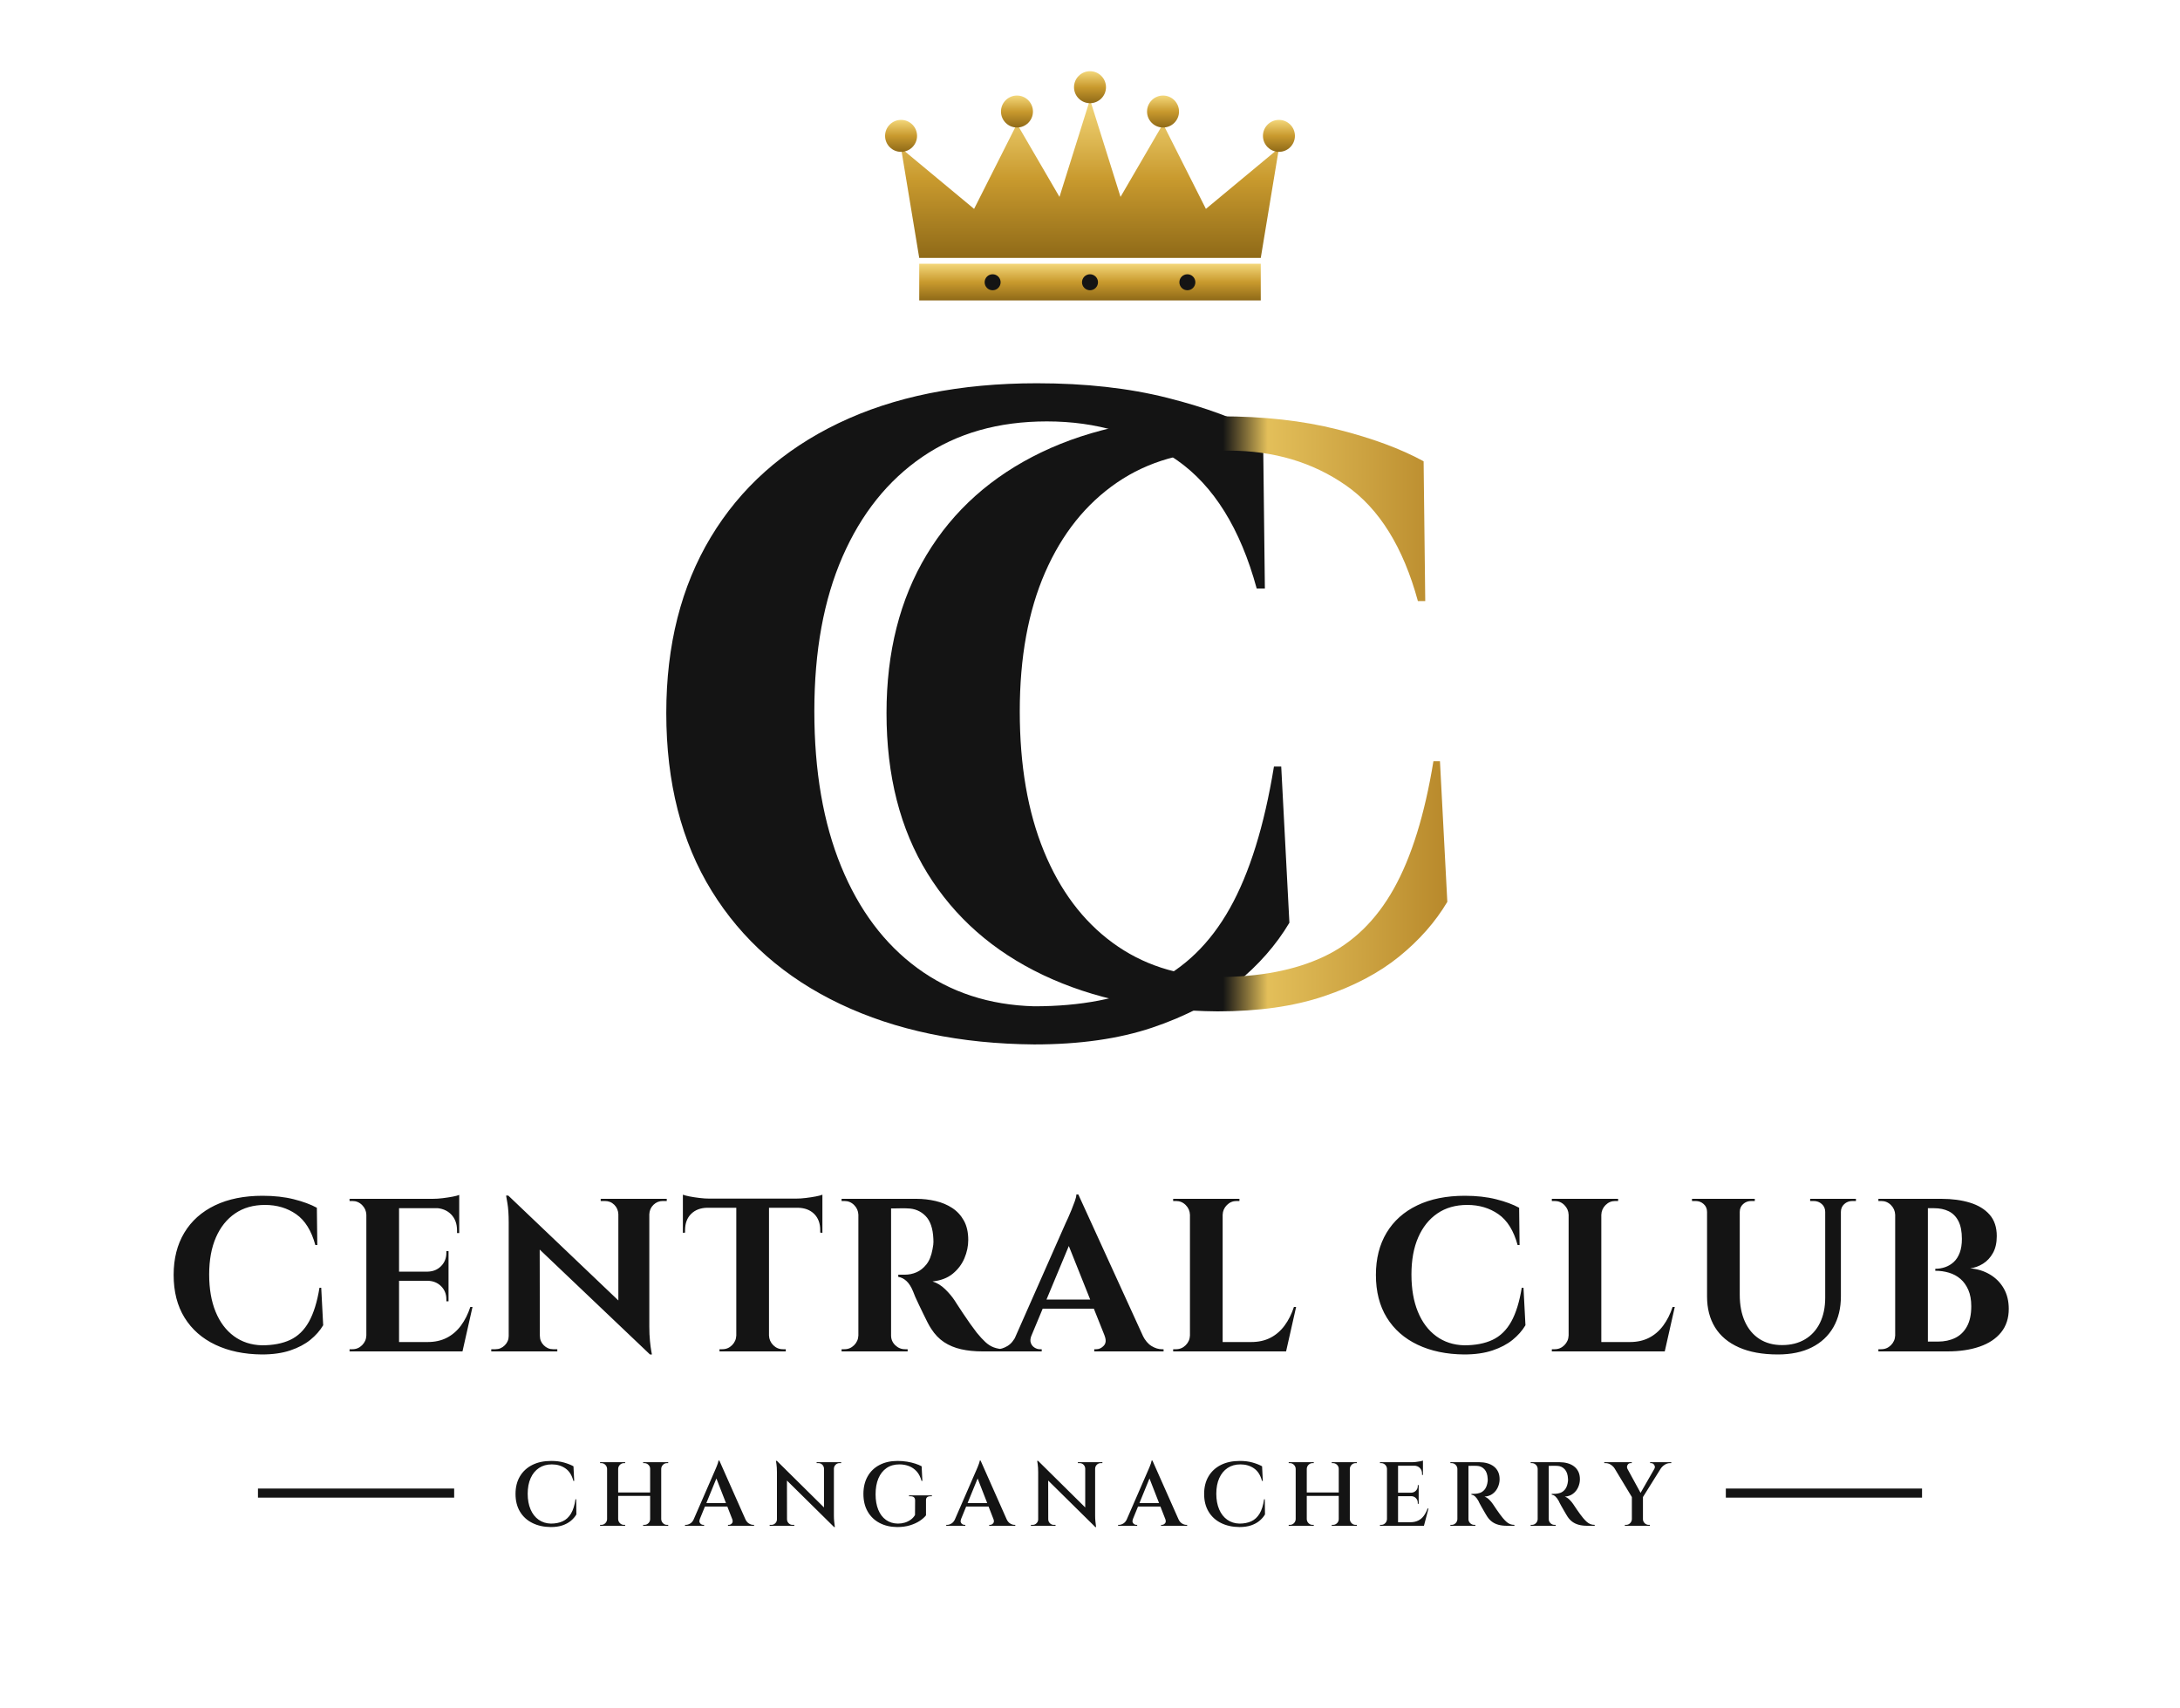
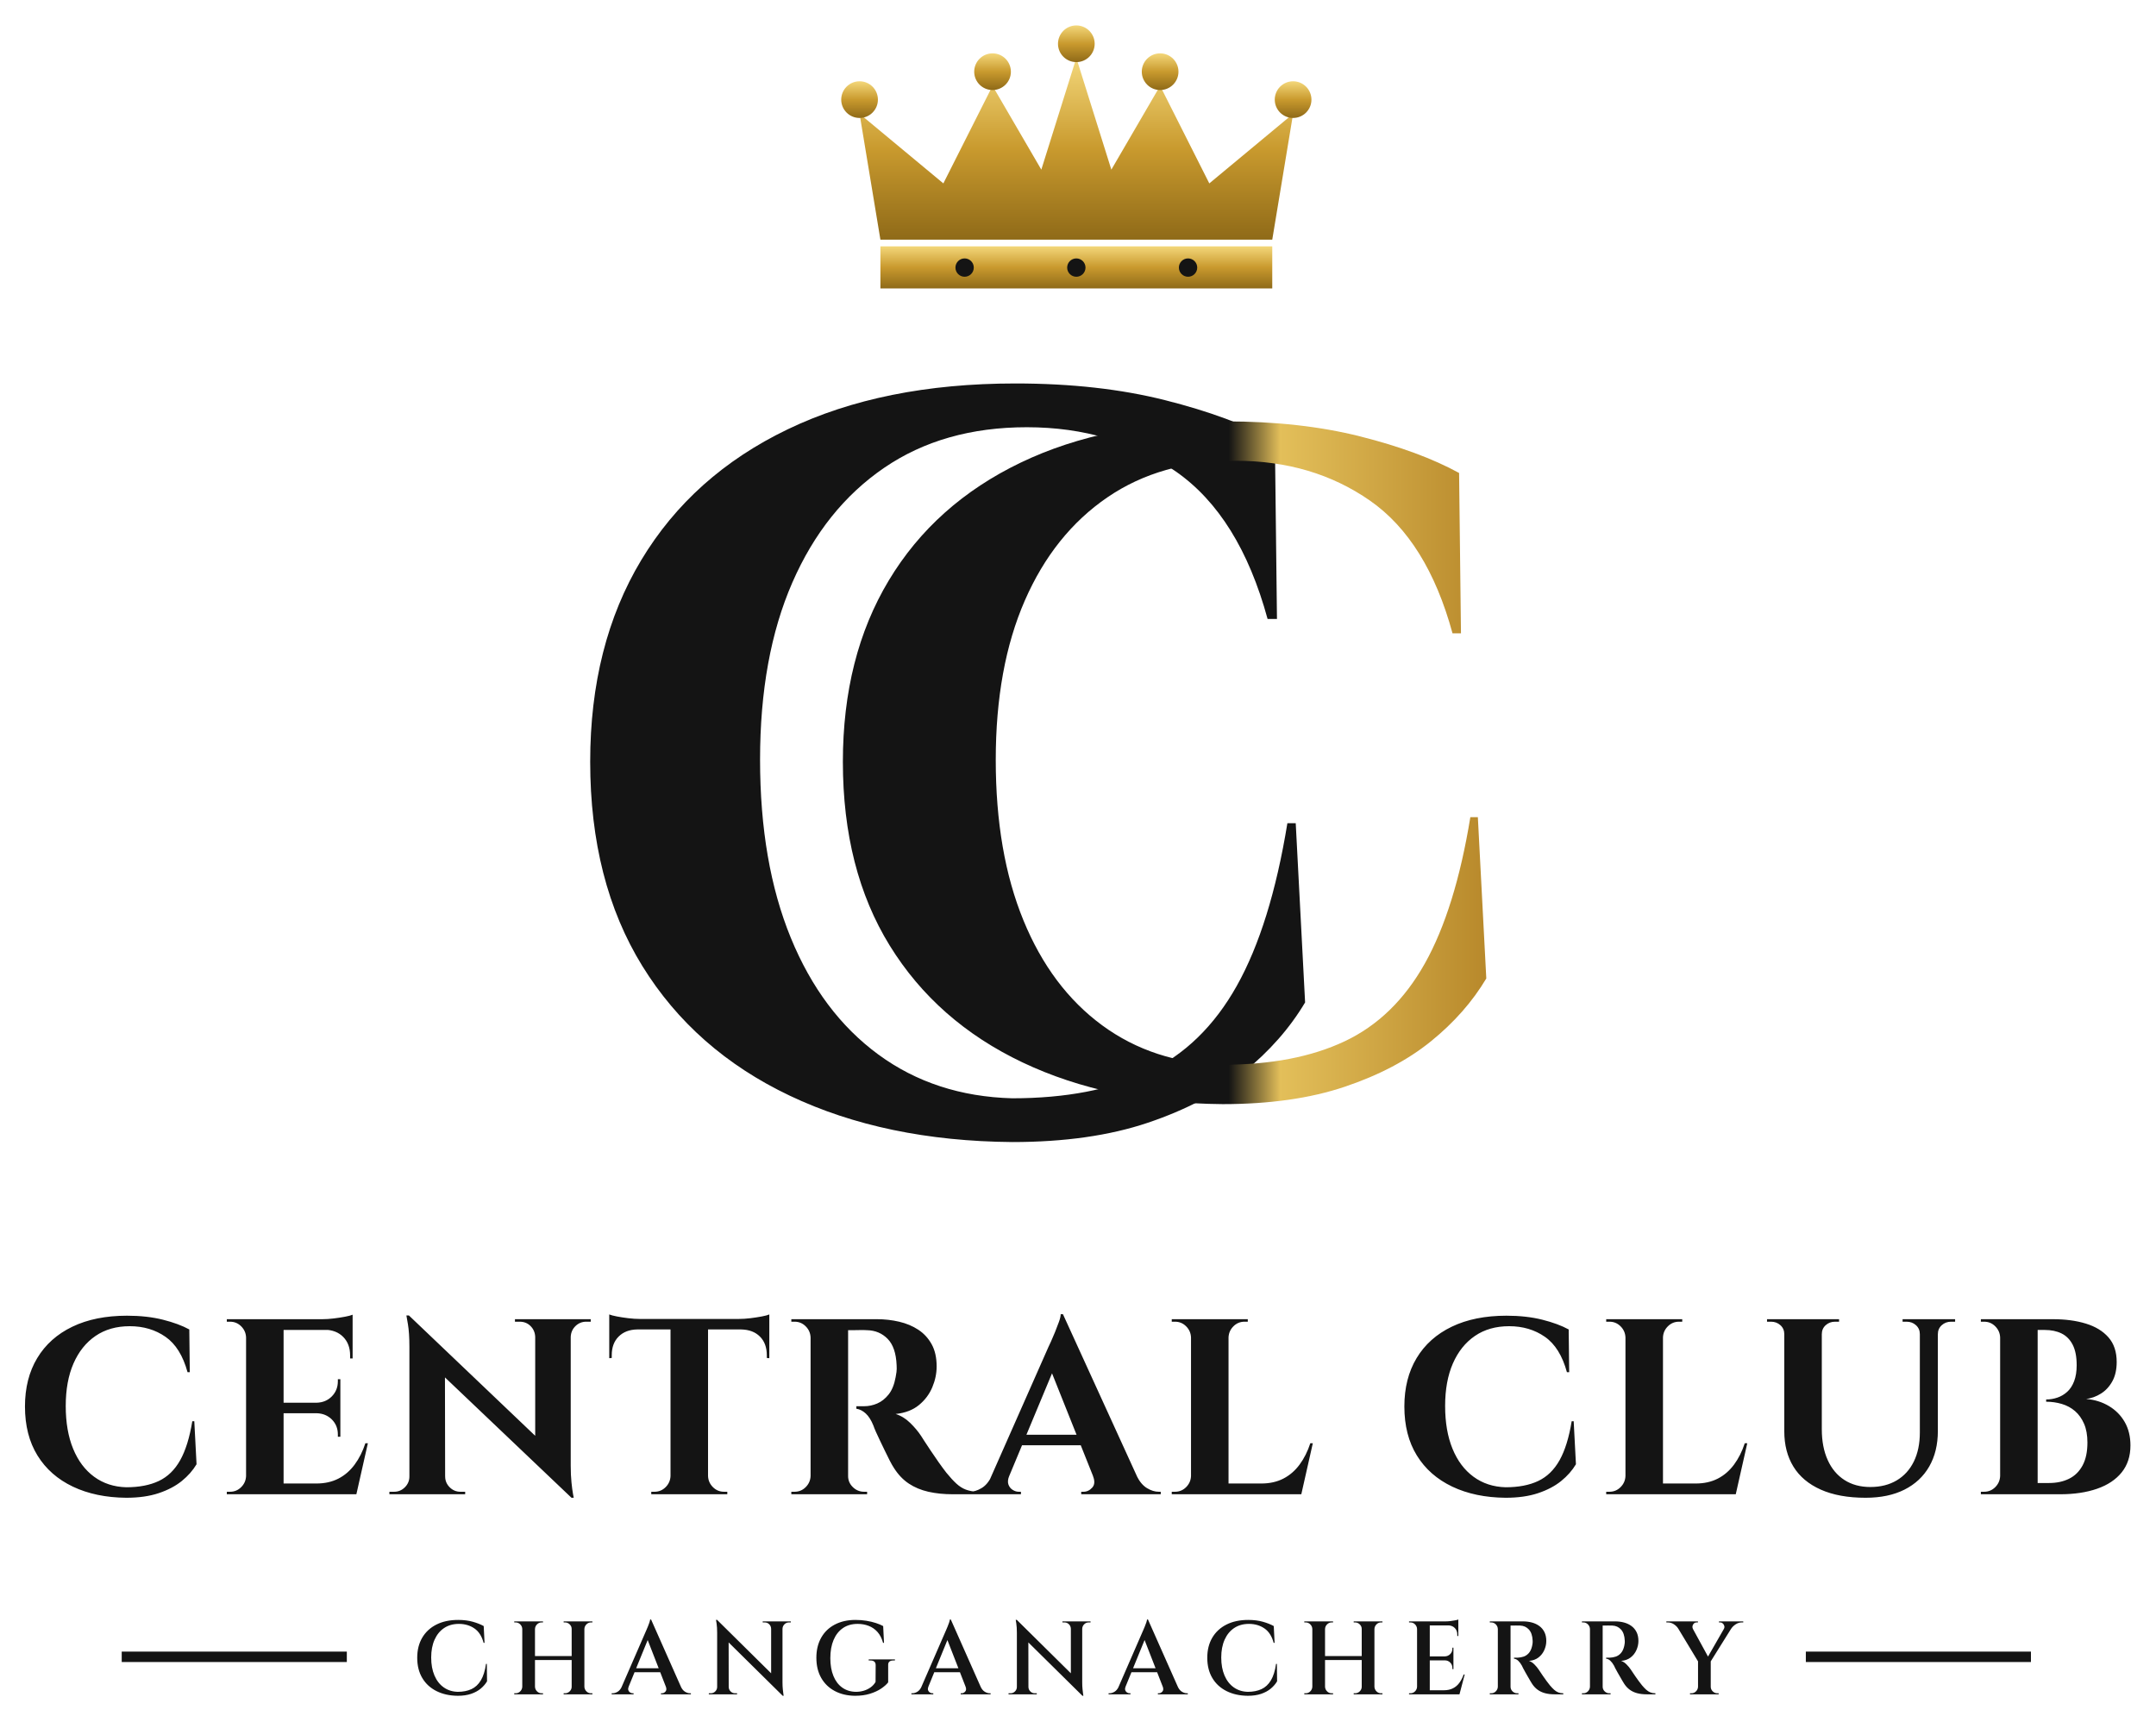
- <svg xmlns="http://www.w3.org/2000/svg" viewBox="0 0 600 470" role="img" aria-label="Central Club Changanacherry">
+ <svg xmlns="http://www.w3.org/2000/svg" viewBox="41.8 13.5 517.2 413.0" role="img" aria-label="Central Club Changanacherry">
  <defs>
    <linearGradient id="gold" x1="0" y1="0" x2="0" y2="1">
      <stop offset="0" stop-color="#f3d77a" />
      <stop offset=".5" stop-color="#c99a2e" />
      <stop offset="1" stop-color="#8f6a18" />
    </linearGradient>
    <linearGradient id="inner" gradientUnits="userSpaceOnUse" x1="244.0" y1="0" x2="398.3" y2="0">
      <stop offset="0" stop-color="#141414" />
      <stop offset=".6" stop-color="#141414" />
      <stop offset=".68" stop-color="#e3bf5a" />
      <stop offset="1" stop-color="#b8892b" />
    </linearGradient>
  </defs>
  <g fill="url(#gold)">
    <path d="M253.0,71.0 L248.0,40.8 L268.1,57.5 L279.9,34.1 L291.6,54.2 L300.0,27.4 L308.4,54.2 L320.1,34.1 L331.9,57.5 L352.0,40.8 L347.0,71.0Z" />
    <path d="M253.0,72.6 H347.0 V82.7 H253.0Z" />
    <circle cx="248.0" cy="37.4" r="4.4" />
    <circle cx="279.9" cy="30.7" r="4.4" />
    <circle cx="300.0" cy="24.0" r="4.4" />
    <circle cx="320.1" cy="30.7" r="4.4" />
    <circle cx="352.0" cy="37.4" r="4.4" />
  </g>
  <circle cx="273.2" cy="77.7" r="2.2" fill="#141414" />
  <circle cx="300.0" cy="77.7" r="2.2" fill="#141414" />
  <circle cx="326.8" cy="77.7" r="2.2" fill="#141414" />
  <path d="M352.63 211.0 354.88 254.0Q349.38 263.25 340.13 270.75Q330.88 278.25 317.13 282.875Q303.38 287.5 284.63 287.5Q254.13 287.25 231.255 276.375Q208.38 265.5 195.88 245.25Q183.38 225.0 183.38 196.25Q183.38 168.25 195.63 147.875Q207.88 127.5 230.755 116.5Q253.63 105.5 285.38 105.5Q305.38 105.5 321.255 109.5Q337.13 113.5 347.63 119.25L348.13 162.0H345.88Q339.13 137.25 323.88 126.625Q308.63 116.0 288.13 116.0Q268.13 116.0 253.88 125.75Q239.63 135.5 231.88 153.25Q224.13 171.0 224.13 195.75Q224.13 220.5 231.505 238.5Q238.88 256.5 252.505 266.5Q266.13 276.5 284.63 277.0Q303.88 277.0 317.13 270.75Q330.38 264.5 338.505 250.0Q346.63 235.5 350.63 211.0Z" fill="#141414" />
  <path d="M396.32 209.55 398.345 248.25Q393.395 256.575 385.07 263.325Q376.745 270.075 364.37 274.237Q351.995 278.4 335.12 278.4Q307.67 278.175 287.082 268.388Q266.495 258.6 255.245 240.375Q243.995 222.15 243.995 196.275Q243.995 171.075 255.02 152.738Q266.045 134.4 286.633 124.5Q307.22 114.6 335.795 114.6Q353.795 114.6 368.082 118.2Q382.37 121.8 391.82 126.975L392.27 165.45H390.245Q384.17 143.175 370.445 133.612Q356.72 124.05 338.27 124.05Q320.27 124.05 307.445 132.825Q294.62 141.6 287.645 157.575Q280.67 173.55 280.67 195.825Q280.67 218.1 287.308 234.3Q293.945 250.5 306.207 259.5Q318.47 268.5 335.12 268.95Q352.445 268.95 364.37 263.325Q376.295 257.7 383.608 244.65Q390.92 231.6 394.52 209.55Z" fill="url(#inner)" />
  <path d="M88.41 354.48 88.95 364.8Q87.63 367.02 85.41 368.82Q83.19 370.62 79.89 371.73Q76.59 372.84 72.09 372.84Q64.77 372.78 59.28 370.17Q53.79 367.56 50.79 362.7Q47.79 357.84 47.79 350.94Q47.79 344.22 50.73 339.33Q53.67 334.44 59.16 331.8Q64.65 329.16 72.27 329.16Q77.07 329.16 80.88 330.12Q84.69 331.08 87.21 332.46L87.33 342.72H86.79Q85.17 336.78 81.51 334.23Q77.85 331.68 72.93 331.68Q68.13 331.68 64.71 334.02Q61.29 336.36 59.43 340.62Q57.57 344.88 57.57 350.82Q57.57 356.76 59.34 361.08Q61.11 365.4 64.38 367.8Q67.65 370.2 72.09 370.32Q76.71 370.32 79.89 368.82Q83.07 367.32 85.02 363.84Q86.97 360.36 87.93 354.48ZM109.83 330.0V372.0H100.83V330.0ZM125.67 369.42 127.11 372.0H109.65V369.42ZM123.45 350.04V352.56H109.65V350.04ZM126.39 330.0V332.58H109.65V330.0ZM130.05 359.76 127.29 372.0H115.53L117.69 369.42Q120.69 369.42 122.97 368.25Q125.25 367.08 126.87 364.89Q128.49 362.7 129.45 359.76ZM123.45 352.44V358.2H122.85V357.66Q122.85 355.5 121.41 354.06Q119.97 352.62 117.75 352.56V352.44ZM123.45 344.4V350.16H117.75V350.04Q119.97 349.98 121.41 348.51Q122.85 347.04 122.85 344.88V344.4ZM126.39 332.4V339.42H125.79V338.7Q125.79 335.94 124.14 334.26Q122.49 332.58 119.67 332.52V332.4ZM126.39 328.92V330.66L119.07 330.0Q120.39 330.0 121.86 329.82Q123.33 329.64 124.59 329.4Q125.85 329.16 126.39 328.92ZM101.01 367.62V372.0H96.21V371.4Q96.21 371.4 96.6 371.4Q96.99 371.4 96.99 371.4Q98.55 371.4 99.66 370.29Q100.77 369.18 100.83 367.62ZM101.01 334.38H100.83Q100.77 332.82 99.66 331.71Q98.55 330.6 96.99 330.6Q96.99 330.6 96.6 330.6Q96.21 330.6 96.21 330.6V330.0H101.01ZM139.89 329.1 178.17 365.58 178.89 372.84 140.61 336.42ZM140.19 367.74V372.0H135.21V371.4Q135.21 371.4 135.75 371.4Q136.29 371.4 136.35 371.4Q137.85 371.4 138.93 370.32Q140.01 369.24 140.01 367.74ZM148.59 367.74Q148.59 369.24 149.67 370.32Q150.75 371.4 152.25 371.4Q152.31 371.4 152.85 371.4Q153.39 371.4 153.39 371.4V372.0H148.41V367.74ZM139.89 329.1 148.53 338.28 148.59 372.0H140.01V336.6Q140.01 333.24 139.65 331.17Q139.29 329.1 139.29 329.1ZM178.71 330.0V365.16Q178.71 367.38 178.89 369.15Q179.07 370.92 179.25 371.88Q179.43 372.84 179.43 372.84H178.89L170.19 363.12V330.0ZM183.51 330.0V330.6Q183.51 330.6 182.97 330.6Q182.43 330.6 182.43 330.6Q180.93 330.6 179.85 331.65Q178.77 332.7 178.71 334.26H178.53V330.0ZM165.33 330.0H170.31V334.26H170.19Q170.13 332.7 169.08 331.65Q168.03 330.6 166.47 330.6Q166.47 330.6 165.93 330.6Q165.39 330.6 165.33 330.6ZM211.65 330.18V372.0H202.65V330.18ZM226.35 329.94V332.46H187.95V329.94ZM226.35 332.28V339.36L225.75 339.3V338.64Q225.75 335.82 224.1 334.17Q222.45 332.52 219.63 332.46V332.28ZM226.35 328.86V330.6L219.03 329.94Q220.35 329.94 221.82 329.76Q223.29 329.58 224.55 329.34Q225.81 329.1 226.35 328.86ZM202.83 367.62V372.0H198.03V371.4Q198.03 371.4 198.42 371.4Q198.81 371.4 198.81 371.4Q200.37 371.4 201.48 370.29Q202.59 369.18 202.65 367.62ZM211.47 367.62H211.65Q211.71 369.18 212.82 370.29Q213.93 371.4 215.49 371.4Q215.49 371.4 215.88 371.4Q216.27 371.4 216.27 371.4V372.0H211.47ZM194.61 332.28V332.46Q191.85 332.52 190.2 334.17Q188.55 335.82 188.55 338.64V339.3L187.95 339.36V332.28ZM187.95 328.86Q188.55 329.1 189.78 329.34Q191.01 329.58 192.51 329.76Q194.01 329.94 195.27 329.94L187.95 330.6ZM244.47 330.0H252.21Q254.91 330.0 257.49 330.6Q260.07 331.2 262.08 332.52Q264.09 333.84 265.29 336.0Q266.49 338.16 266.49 341.34Q266.49 343.86 265.44 346.35Q264.39 348.84 262.23 350.61Q260.07 352.38 256.65 352.74Q258.57 353.34 260.16 354.9Q261.75 356.46 262.77 358.02Q262.83 358.14 263.46 359.1Q264.09 360.06 265.02 361.47Q265.95 362.88 266.97 364.32Q267.99 365.76 268.83 366.84Q270.15 368.46 271.23 369.45Q272.31 370.44 273.51 370.89Q274.71 371.34 276.27 371.4V372.0H270.39Q267.15 372.0 264.51 371.4Q261.87 370.8 259.83 369.45Q257.79 368.1 256.29 365.76Q255.81 365.04 255.24 363.93Q254.67 362.82 254.07 361.56Q253.47 360.3 252.9 359.13Q252.33 357.96 251.91 357.0Q251.49 356.04 251.31 355.5Q250.53 353.58 249.48 352.62Q248.43 351.66 247.23 351.48V350.88Q247.41 350.88 247.95 350.88Q248.49 350.88 249.09 350.88Q250.71 350.88 252.24 350.22Q253.77 349.56 254.97 348.06Q256.17 346.56 256.65 343.92Q256.77 343.38 256.86 342.66Q256.95 341.94 256.89 341.04Q256.71 336.72 254.73 334.71Q252.75 332.7 249.81 332.64Q248.97 332.58 247.98 332.61Q246.99 332.64 246.18 332.64Q245.37 332.64 245.07 332.64Q245.07 332.58 244.92 331.95Q244.77 331.32 244.62 330.66Q244.47 330.0 244.47 330.0ZM245.25 330.0V372.0H236.25V330.0ZM236.43 367.62V372.0H231.63V371.4Q231.69 371.4 232.02 371.4Q232.35 371.4 232.41 371.4Q233.97 371.4 235.08 370.29Q236.19 369.18 236.25 367.62ZM236.43 334.38H236.25Q236.19 332.82 235.08 331.71Q233.97 330.6 232.41 330.6Q232.35 330.6 232.02 330.6Q231.69 330.6 231.63 330.6V330.0H236.43ZM245.07 367.62H245.25Q245.25 369.18 246.39 370.29Q247.53 371.4 249.09 371.4Q249.21 371.4 249.51 371.4Q249.81 371.4 249.81 371.4V372.0H245.07ZM296.79 328.8 316.35 371.64H305.61L293.13 340.38ZM283.89 367.62Q283.41 368.82 283.71 369.66Q284.01 370.5 284.73 370.95Q285.45 371.4 286.17 371.4H286.71V372.0H273.87V371.4Q273.87 371.4 274.14 371.4Q274.41 371.4 274.41 371.4Q275.79 371.4 277.26 370.53Q278.73 369.66 279.69 367.62ZM296.79 328.8 297.03 336.12 282.15 371.82H277.77L293.31 336.66Q293.49 336.3 293.94 335.31Q294.39 334.32 294.9 333.06Q295.41 331.8 295.83 330.63Q296.25 329.46 296.25 328.8ZM303.09 357.72V360.24H285.45V357.72ZM303.99 367.62H314.49Q315.51 369.66 316.95 370.53Q318.39 371.4 319.77 371.4Q319.77 371.4 320.01 371.4Q320.25 371.4 320.25 371.4V372.0H301.17V371.4H301.71Q302.91 371.4 303.81 370.41Q304.71 369.42 303.99 367.62ZM336.51 330.0V372.0H327.51V330.0ZM352.35 369.42 353.79 372.0H336.33V369.42ZM356.73 359.76 353.97 372.0H342.21L344.37 369.42Q347.37 369.42 349.65 368.25Q351.93 367.08 353.55 364.89Q355.17 362.7 356.13 359.76ZM327.69 367.62V372.0H322.89V371.4Q322.89 371.4 323.28 371.4Q323.67 371.4 323.67 371.4Q325.23 371.4 326.34 370.29Q327.45 369.18 327.51 367.62ZM327.69 334.38H327.51Q327.45 332.82 326.34 331.71Q325.23 330.6 323.67 330.6Q323.67 330.6 323.28 330.6Q322.89 330.6 322.89 330.6V330.0H327.69ZM336.33 334.38V330.0H341.13V330.6Q341.07 330.6 340.71 330.6Q340.35 330.6 340.35 330.6Q338.79 330.6 337.68 331.71Q336.57 332.82 336.51 334.38ZM419.31 354.48 419.85 364.8Q418.53 367.02 416.31 368.82Q414.09 370.62 410.79 371.73Q407.49 372.84 402.99 372.84Q395.67 372.78 390.18 370.17Q384.69 367.56 381.69 362.7Q378.69 357.84 378.69 350.94Q378.69 344.22 381.63 339.33Q384.57 334.44 390.06 331.8Q395.55 329.16 403.17 329.16Q407.97 329.16 411.78 330.12Q415.59 331.08 418.11 332.46L418.23 342.72H417.69Q416.07 336.78 412.41 334.23Q408.75 331.68 403.83 331.68Q399.03 331.68 395.61 334.02Q392.19 336.36 390.33 340.62Q388.47 344.88 388.47 350.82Q388.47 356.76 390.24 361.08Q392.01 365.4 395.28 367.8Q398.55 370.2 402.99 370.32Q407.61 370.32 410.79 368.82Q413.97 367.32 415.92 363.84Q417.87 360.36 418.83 354.48ZM440.73 330.0V372.0H431.73V330.0ZM456.57 369.42 458.01 372.0H440.55V369.42ZM460.95 359.76 458.19 372.0H446.43L448.59 369.42Q451.59 369.42 453.87 368.25Q456.15 367.08 457.77 364.89Q459.39 362.7 460.35 359.76ZM431.91 367.62V372.0H427.11V371.4Q427.11 371.4 427.5 371.4Q427.89 371.4 427.89 371.4Q429.45 371.4 430.56 370.29Q431.67 369.18 431.73 367.62ZM431.91 334.38H431.73Q431.67 332.82 430.56 331.71Q429.45 330.6 427.89 330.6Q427.89 330.6 427.5 330.6Q427.11 330.6 427.11 330.6V330.0H431.91ZM440.55 334.38V330.0H445.35V330.6Q445.29 330.6 444.93 330.6Q444.57 330.6 444.57 330.6Q443.01 330.6 441.9 331.71Q440.79 332.82 440.73 334.38ZM478.83 330.0V356.4Q478.83 360.66 480.24 363.78Q481.65 366.9 484.26 368.58Q486.87 370.26 490.47 370.26Q494.13 370.26 496.8 368.67Q499.47 367.08 500.91 364.14Q502.35 361.2 502.35 357.18V330.0H506.67V356.82Q506.67 361.74 504.6 365.34Q502.53 368.94 498.66 370.89Q494.79 372.84 489.33 372.84Q482.97 372.84 478.59 370.89Q474.21 368.94 472.02 365.37Q469.83 361.8 469.83 356.88V330.0ZM470.01 330.0V333.6H469.83Q469.83 332.28 468.9 331.44Q467.97 330.6 466.65 330.6Q466.65 330.6 466.17 330.6Q465.69 330.6 465.69 330.6V330.0ZM482.97 330.0V330.6Q482.97 330.6 482.49 330.6Q482.01 330.6 482.01 330.6Q480.69 330.6 479.76 331.44Q478.83 332.28 478.83 333.6H478.71V330.0ZM502.53 330.0V333.6H502.35Q502.35 332.28 501.42 331.44Q500.49 330.6 499.17 330.6Q499.17 330.6 498.69 330.6Q498.21 330.6 498.21 330.6V330.0ZM510.81 330.0V330.6Q510.81 330.6 510.33 330.6Q509.85 330.6 509.85 330.6Q508.53 330.6 507.6 331.44Q506.67 332.28 506.67 333.6H506.55V330.0ZM523.95 330.0H534.33Q538.71 330.0 542.16 331.05Q545.61 332.1 547.59 334.35Q549.57 336.6 549.57 340.26Q549.57 343.02 548.52 344.91Q547.47 346.8 545.79 347.85Q544.11 348.9 542.25 349.14Q545.25 349.38 547.68 350.82Q550.11 352.26 551.49 354.66Q552.87 357.06 552.87 360.3Q552.87 364.14 550.77 366.75Q548.67 369.36 544.86 370.68Q541.05 372.0 536.01 372.0H530.07Q530.07 372.0 530.1 371.31Q530.13 370.62 530.13 369.96Q530.13 369.3 530.13 369.3H533.37Q536.07 369.3 538.14 368.28Q540.21 367.26 541.38 365.1Q542.55 362.94 542.55 359.58Q542.55 356.94 541.74 355.08Q540.93 353.22 539.58 352.05Q538.23 350.88 536.43 350.34Q534.63 349.8 532.65 349.8V349.26Q534.03 349.26 535.35 348.81Q536.67 348.36 537.72 347.4Q538.77 346.44 539.37 344.85Q539.97 343.26 539.97 341.04Q539.97 337.98 539.01 336.12Q538.05 334.26 536.34 333.42Q534.63 332.58 532.29 332.58H524.55Q524.55 332.52 524.4 331.89Q524.25 331.26 524.1 330.63Q523.95 330.0 523.95 330.0ZM530.61 330.0V372.0H521.61V330.0ZM521.79 367.62V372.0H516.99V371.4Q517.11 371.4 517.41 371.4Q517.71 371.4 517.77 371.4Q519.33 371.4 520.44 370.29Q521.55 369.18 521.61 367.62ZM521.79 334.38H521.61Q521.55 332.82 520.44 331.71Q519.33 330.6 517.77 330.6Q517.71 330.6 517.41 330.6Q517.11 330.6 516.99 330.6V330.0H521.79Z" fill="#141414" />
  <path d="M158.587 412.7 158.637 416.875Q158.062 417.85 157.112 418.638Q156.162 419.425 154.8 419.888Q153.437 420.35 151.612 420.35Q148.712 420.325 146.512 419.225Q144.312 418.125 143.1 416.087Q141.887 414.05 141.887 411.225Q141.887 408.45 143.087 406.413Q144.287 404.375 146.487 403.262Q148.687 402.15 151.712 402.15Q153.662 402.15 155.212 402.587Q156.762 403.025 157.837 403.625L158.037 407.65H157.812Q157.187 405.275 155.6 404.188Q154.012 403.1 151.887 403.1Q149.837 403.1 148.35 404.087Q146.862 405.075 146.05 406.887Q145.237 408.7 145.237 411.175Q145.237 413.65 146.025 415.487Q146.812 417.325 148.25 418.337Q149.687 419.35 151.612 419.4Q153.487 419.4 154.875 418.762Q156.262 418.125 157.15 416.65Q158.037 415.175 158.387 412.7ZM181.987 402.5V420.0H178.937V402.5ZM170.137 402.5V420.0H167.087V402.5ZM179.162 410.825V411.775H169.887V410.825ZM167.162 418.175V420.0H165.162V419.75Q165.162 419.75 165.325 419.75Q165.487 419.75 165.487 419.75Q166.137 419.75 166.6 419.288Q167.062 418.825 167.087 418.175ZM167.162 404.325H167.087Q167.062 403.675 166.6 403.212Q166.137 402.75 165.487 402.75Q165.487 402.75 165.325 402.75Q165.162 402.75 165.162 402.75V402.5H167.162ZM170.062 418.175H170.137Q170.162 418.825 170.625 419.288Q171.087 419.75 171.737 419.75Q171.737 419.75 171.887 419.75Q172.037 419.75 172.062 419.75V420.0H170.062ZM170.062 404.325V402.5H172.062V402.75Q172.037 402.75 171.887 402.75Q171.737 402.75 171.737 402.75Q171.087 402.75 170.625 403.212Q170.162 403.675 170.137 404.325ZM179.012 418.175V420.0H177.012V419.75Q177.037 419.75 177.187 419.75Q177.337 419.75 177.337 419.75Q177.987 419.75 178.462 419.288Q178.937 418.825 178.937 418.175ZM179.012 404.325H178.937Q178.937 403.675 178.462 403.212Q177.987 402.75 177.337 402.75Q177.337 402.75 177.187 402.75Q177.037 402.75 177.012 402.75V402.5H179.012ZM181.912 418.175H181.987Q182.012 418.825 182.475 419.288Q182.937 419.75 183.587 419.75Q183.587 419.75 183.75 419.75Q183.912 419.75 183.912 419.75V420.0H181.912ZM181.912 404.325V402.5H183.912V402.75Q183.912 402.75 183.75 402.75Q183.587 402.75 183.587 402.75Q182.937 402.75 182.475 403.212Q182.012 403.675 181.987 404.325ZM197.987 402.05 205.887 419.85H202.187L196.812 406.05ZM192.612 418.175Q192.412 418.675 192.537 419.025Q192.662 419.375 192.962 419.562Q193.262 419.75 193.562 419.75H193.787V420.0H188.537V419.75Q188.537 419.75 188.65 419.75Q188.762 419.75 188.762 419.75Q189.337 419.75 189.95 419.387Q190.562 419.025 190.962 418.175ZM197.987 402.05 198.112 404.675 191.887 419.925H190.187L196.637 405.1Q196.687 405.0 196.85 404.613Q197.012 404.225 197.225 403.725Q197.437 403.225 197.587 402.763Q197.737 402.3 197.762 402.05ZM200.912 413.75V414.7H193.387V413.75ZM201.537 418.175H205.137Q205.537 419.025 206.15 419.387Q206.762 419.75 207.337 419.75Q207.337 419.75 207.437 419.75Q207.537 419.75 207.537 419.75V420.0H200.362V419.75H200.587Q201.062 419.75 201.437 419.337Q201.812 418.925 201.537 418.175ZM213.812 402.125 229.287 417.425 229.562 420.35 214.087 405.075ZM213.912 418.225V420.0H211.837V419.75Q211.837 419.75 212.062 419.75Q212.287 419.75 212.312 419.75Q212.937 419.75 213.387 419.3Q213.837 418.85 213.837 418.225ZM216.612 418.225Q216.612 418.85 217.062 419.3Q217.512 419.75 218.137 419.75Q218.162 419.75 218.387 419.75Q218.612 419.75 218.612 419.75V420.0H216.537V418.225ZM213.812 402.125 216.587 405.15 216.612 420.0H213.837V405.25Q213.837 403.9 213.7 403.012Q213.562 402.125 213.562 402.125ZM229.512 402.5V417.15Q229.512 418.05 229.587 418.775Q229.662 419.5 229.725 419.925Q229.787 420.35 229.787 420.35H229.562L226.787 417.225V402.5ZM231.512 402.5V402.75Q231.512 402.75 231.287 402.75Q231.062 402.75 231.062 402.75Q230.437 402.75 229.987 403.188Q229.537 403.625 229.512 404.275H229.437V402.5ZM224.762 402.5H226.837V404.275H226.787Q226.762 403.625 226.325 403.188Q225.887 402.75 225.237 402.75Q225.237 402.75 225.012 402.75Q224.787 402.75 224.762 402.75ZM254.862 413.0V417.125Q254.287 417.875 253.175 418.625Q252.062 419.375 250.487 419.863Q248.912 420.35 246.912 420.35Q244.162 420.325 242.062 419.212Q239.962 418.1 238.8 416.062Q237.637 414.025 237.637 411.225Q237.637 408.475 238.787 406.425Q239.937 404.375 242.062 403.262Q244.187 402.15 247.012 402.15Q248.387 402.15 249.625 402.35Q250.862 402.55 251.9 402.888Q252.937 403.225 253.662 403.625L253.862 407.65H253.637Q253.187 406.025 252.3 405.038Q251.412 404.05 250.187 403.575Q248.962 403.1 247.537 403.1Q245.462 403.1 244 404.113Q242.537 405.125 241.762 406.962Q240.987 408.8 240.987 411.325Q240.987 413.775 241.725 415.587Q242.462 417.4 243.85 418.387Q245.237 419.375 247.137 419.4Q248.137 419.4 249.037 419.125Q249.937 418.85 250.675 418.312Q251.412 417.775 251.837 417.025L251.862 413.0Q251.862 411.875 250.587 411.875H250.187V411.625H256.487V411.875H256.112Q254.812 411.875 254.862 413.0ZM269.887 402.05 277.787 419.85H274.087L268.712 406.05ZM264.512 418.175Q264.312 418.675 264.437 419.025Q264.562 419.375 264.862 419.562Q265.162 419.75 265.462 419.75H265.687V420.0H260.437V419.75Q260.437 419.75 260.55 419.75Q260.662 419.75 260.662 419.75Q261.237 419.75 261.85 419.387Q262.462 419.025 262.862 418.175ZM269.887 402.05 270.012 404.675 263.787 419.925H262.087L268.537 405.1Q268.587 405.0 268.75 404.613Q268.912 404.225 269.125 403.725Q269.337 403.225 269.487 402.763Q269.637 402.3 269.662 402.05ZM272.812 413.75V414.7H265.287V413.75ZM273.437 418.175H277.037Q277.437 419.025 278.05 419.387Q278.662 419.75 279.237 419.75Q279.237 419.75 279.337 419.75Q279.437 419.75 279.437 419.75V420.0H272.262V419.75H272.487Q272.962 419.75 273.337 419.337Q273.712 418.925 273.437 418.175ZM285.712 402.125 301.187 417.425 301.462 420.35 285.987 405.075ZM285.812 418.225V420.0H283.737V419.75Q283.737 419.75 283.962 419.75Q284.187 419.75 284.212 419.75Q284.837 419.75 285.287 419.3Q285.737 418.85 285.737 418.225ZM288.512 418.225Q288.512 418.85 288.962 419.3Q289.412 419.75 290.037 419.75Q290.062 419.75 290.287 419.75Q290.512 419.75 290.512 419.75V420.0H288.437V418.225ZM285.712 402.125 288.487 405.15 288.512 420.0H285.737V405.25Q285.737 403.9 285.6 403.012Q285.462 402.125 285.462 402.125ZM301.412 402.5V417.15Q301.412 418.05 301.487 418.775Q301.562 419.5 301.625 419.925Q301.687 420.35 301.687 420.35H301.462L298.687 417.225V402.5ZM303.412 402.5V402.75Q303.412 402.75 303.188 402.75Q302.962 402.75 302.962 402.75Q302.337 402.75 301.887 403.188Q301.437 403.625 301.412 404.275H301.337V402.5ZM296.662 402.5H298.737V404.275H298.687Q298.662 403.625 298.225 403.188Q297.787 402.75 297.137 402.75Q297.137 402.75 296.912 402.75Q296.687 402.75 296.662 402.75ZM317.187 402.05 325.087 419.85H321.387L316.012 406.05ZM311.812 418.175Q311.612 418.675 311.737 419.025Q311.862 419.375 312.162 419.562Q312.462 419.75 312.762 419.75H312.987V420.0H307.737V419.75Q307.737 419.75 307.85 419.75Q307.962 419.75 307.962 419.75Q308.537 419.75 309.15 419.387Q309.762 419.025 310.162 418.175ZM317.187 402.05 317.312 404.675 311.087 419.925H309.387L315.837 405.1Q315.887 405.0 316.05 404.613Q316.212 404.225 316.425 403.725Q316.637 403.225 316.787 402.763Q316.937 402.3 316.962 402.05ZM320.112 413.75V414.7H312.587V413.75ZM320.737 418.175H324.337Q324.737 419.025 325.35 419.387Q325.962 419.75 326.537 419.75Q326.537 419.75 326.637 419.75Q326.737 419.75 326.737 419.75V420.0H319.562V419.75H319.787Q320.262 419.75 320.637 419.337Q321.012 418.925 320.737 418.175ZM348.112 412.7 348.162 416.875Q347.587 417.85 346.637 418.638Q345.687 419.425 344.325 419.888Q342.962 420.35 341.137 420.35Q338.237 420.325 336.037 419.225Q333.837 418.125 332.625 416.087Q331.412 414.05 331.412 411.225Q331.412 408.45 332.612 406.413Q333.812 404.375 336.012 403.262Q338.212 402.15 341.237 402.15Q343.187 402.15 344.737 402.587Q346.287 403.025 347.362 403.625L347.562 407.65H347.337Q346.712 405.275 345.125 404.188Q343.537 403.1 341.412 403.1Q339.362 403.1 337.875 404.087Q336.387 405.075 335.575 406.887Q334.762 408.7 334.762 411.175Q334.762 413.65 335.55 415.487Q336.337 417.325 337.775 418.337Q339.212 419.35 341.137 419.4Q343.012 419.4 344.4 418.762Q345.787 418.125 346.675 416.65Q347.562 415.175 347.912 412.7ZM371.512 402.5V420.0H368.462V402.5ZM359.662 402.5V420.0H356.612V402.5ZM368.687 410.825V411.775H359.412V410.825ZM356.687 418.175V420.0H354.687V419.75Q354.687 419.75 354.85 419.75Q355.012 419.75 355.012 419.75Q355.662 419.75 356.125 419.288Q356.587 418.825 356.612 418.175ZM356.687 404.325H356.612Q356.587 403.675 356.125 403.212Q355.662 402.75 355.012 402.75Q355.012 402.75 354.85 402.75Q354.687 402.75 354.687 402.75V402.5H356.687ZM359.587 418.175H359.662Q359.687 418.825 360.15 419.288Q360.612 419.75 361.262 419.75Q361.262 419.75 361.412 419.75Q361.562 419.75 361.587 419.75V420.0H359.587ZM359.587 404.325V402.5H361.587V402.75Q361.562 402.75 361.412 402.75Q361.262 402.75 361.262 402.75Q360.612 402.75 360.15 403.212Q359.687 403.675 359.662 404.325ZM368.537 418.175V420.0H366.537V419.75Q366.562 419.75 366.712 419.75Q366.862 419.75 366.862 419.75Q367.512 419.75 367.987 419.288Q368.462 418.825 368.462 418.175ZM368.537 404.325H368.462Q368.462 403.675 367.987 403.212Q367.512 402.75 366.862 402.75Q366.862 402.75 366.712 402.75Q366.562 402.75 366.537 402.75V402.5H368.537ZM371.437 418.175H371.512Q371.537 418.825 372.0 419.288Q372.462 419.75 373.112 419.75Q373.112 419.75 373.275 419.75Q373.437 419.75 373.437 419.75V420.0H371.437ZM371.437 404.325V402.5H373.437V402.75Q373.437 402.75 373.275 402.75Q373.112 402.75 373.112 402.75Q372.462 402.75 372.0 403.212Q371.537 403.675 371.512 404.325ZM384.787 402.5V420.0H381.737V402.5ZM391.412 419.025 391.837 420.0H384.712V419.025ZM390.462 410.9V411.85H384.712V410.9ZM391.637 402.5V403.475H384.712V402.5ZM393.162 415.25 391.912 420.0H387.237L388.137 419.025Q389.412 419.025 390.337 418.562Q391.262 418.1 391.887 417.238Q392.512 416.375 392.912 415.25ZM390.462 411.8V413.95H390.212V413.675Q390.212 412.9 389.688 412.375Q389.162 411.85 388.387 411.85V411.8ZM390.462 408.8V410.95H388.387V410.9Q389.162 410.875 389.688 410.35Q390.212 409.825 390.212 409.05V408.8ZM391.637 403.4V406.0H391.387V405.65Q391.387 404.7 390.787 404.087Q390.187 403.475 389.187 403.45V403.4ZM391.637 402.05V402.775L388.587 402.5Q389.137 402.5 389.75 402.425Q390.362 402.35 390.887 402.25Q391.412 402.15 391.637 402.05ZM381.812 418.175V420.0H379.812V419.75Q379.812 419.75 379.975 419.75Q380.137 419.75 380.137 419.75Q380.787 419.75 381.25 419.288Q381.712 418.825 381.737 418.175ZM381.812 404.325H381.737Q381.712 403.675 381.25 403.212Q380.787 402.75 380.137 402.75Q380.137 402.75 379.975 402.75Q379.812 402.75 379.812 402.75V402.5H381.812ZM403.837 402.5H407.163Q408.288 402.5 409.3 402.775Q410.312 403.05 411.087 403.625Q411.863 404.2 412.3 405.087Q412.738 405.975 412.738 407.2Q412.738 408.3 412.263 409.375Q411.788 410.45 410.863 411.163Q409.938 411.875 408.587 411.975Q409.262 412.2 409.875 412.812Q410.488 413.425 410.887 414.025Q410.913 414.05 411.2 414.488Q411.488 414.925 411.913 415.55Q412.337 416.175 412.8 416.8Q413.262 417.425 413.613 417.85Q414.163 418.5 414.625 418.913Q415.087 419.325 415.612 419.538Q416.137 419.75 416.812 419.75V420.0H414.738Q413.438 420.0 412.425 419.725Q411.413 419.45 410.663 418.9Q409.913 418.35 409.363 417.525Q409.212 417.3 408.938 416.837Q408.663 416.375 408.337 415.8Q408.012 415.225 407.7 414.688Q407.387 414.15 407.175 413.725Q406.962 413.3 406.887 413.125Q406.488 412.4 406.013 411.95Q405.538 411.5 404.988 411.45V411.2Q405.038 411.2 405.312 411.212Q405.587 411.225 405.938 411.2Q406.613 411.175 407.3 410.95Q407.988 410.725 408.538 410.113Q409.087 409.5 409.337 408.4Q409.387 408.175 409.438 407.825Q409.488 407.475 409.462 407.1Q409.387 405.35 408.562 404.45Q407.738 403.55 406.462 403.5Q405.988 403.475 405.462 403.488Q404.938 403.5 404.55 403.5Q404.163 403.5 404.087 403.5Q404.087 403.475 404.025 403.225Q403.962 402.975 403.9 402.738Q403.837 402.5 403.837 402.5ZM404.163 402.5V420.0H401.113V402.5ZM401.188 418.175V420.0H399.188V419.75Q399.212 419.75 399.35 419.75Q399.488 419.75 399.512 419.75Q400.163 419.75 400.625 419.288Q401.087 418.825 401.113 418.175ZM401.188 404.325H401.113Q401.087 403.675 400.625 403.212Q400.163 402.75 399.512 402.75Q399.488 402.75 399.35 402.75Q399.212 402.75 399.188 402.75V402.5H401.188ZM404.087 418.175H404.163Q404.163 418.825 404.638 419.288Q405.113 419.75 405.762 419.75Q405.788 419.75 405.925 419.75Q406.062 419.75 406.062 419.75V420.0H404.087ZM425.938 402.5H429.263Q430.388 402.5 431.4 402.775Q432.413 403.05 433.188 403.625Q433.963 404.2 434.4 405.087Q434.838 405.975 434.838 407.2Q434.838 408.3 434.363 409.375Q433.888 410.45 432.963 411.163Q432.038 411.875 430.688 411.975Q431.363 412.2 431.975 412.812Q432.588 413.425 432.988 414.025Q433.013 414.05 433.3 414.488Q433.588 414.925 434.013 415.55Q434.438 416.175 434.9 416.8Q435.363 417.425 435.713 417.85Q436.263 418.5 436.725 418.913Q437.188 419.325 437.712 419.538Q438.238 419.75 438.913 419.75V420.0H436.838Q435.538 420.0 434.525 419.725Q433.513 419.45 432.763 418.9Q432.013 418.35 431.463 417.525Q431.312 417.3 431.038 416.837Q430.763 416.375 430.438 415.8Q430.113 415.225 429.8 414.688Q429.488 414.15 429.275 413.725Q429.062 413.3 428.988 413.125Q428.588 412.4 428.113 411.95Q427.638 411.5 427.088 411.45V411.2Q427.138 411.2 427.413 411.212Q427.688 411.225 428.038 411.2Q428.713 411.175 429.4 410.95Q430.088 410.725 430.638 410.113Q431.188 409.5 431.438 408.4Q431.488 408.175 431.538 407.825Q431.588 407.475 431.562 407.1Q431.488 405.35 430.663 404.45Q429.838 403.55 428.562 403.5Q428.088 403.475 427.562 403.488Q427.038 403.5 426.65 403.5Q426.263 403.5 426.188 403.5Q426.188 403.475 426.125 403.225Q426.062 402.975 426.0 402.738Q425.938 402.5 425.938 402.5ZM426.263 402.5V420.0H423.213V402.5ZM423.288 418.175V420.0H421.288V419.75Q421.312 419.75 421.45 419.75Q421.588 419.75 421.613 419.75Q422.263 419.75 422.725 419.288Q423.188 418.825 423.213 418.175ZM423.288 404.325H423.213Q423.188 403.675 422.725 403.212Q422.263 402.75 421.613 402.75Q421.588 402.75 421.45 402.75Q421.312 402.75 421.288 402.75V402.5H423.288ZM426.188 418.175H426.263Q426.263 418.825 426.738 419.288Q427.213 419.75 427.863 419.75Q427.888 419.75 428.025 419.75Q428.163 419.75 428.163 419.75V420.0H426.188ZM446.938 402.525 451.988 411.775 449.263 412.3 443.363 402.525ZM452.188 411.95V420.0H449.138V411.95ZM456.363 402.525H458.163L451.963 412.45L450.813 412.2ZM455.338 404.3Q455.538 403.95 455.438 403.587Q455.338 403.225 455.075 402.988Q454.813 402.75 454.463 402.75Q454.463 402.75 454.312 402.75Q454.163 402.75 454.163 402.75V402.5H459.988V402.75H459.638Q458.863 402.75 458.175 403.2Q457.488 403.65 457.113 404.225ZM447.913 404.3 444.388 404.225Q444.038 403.65 443.363 403.2Q442.688 402.75 441.888 402.75H441.538V402.5H449.113V402.75Q449.113 402.75 448.95 402.75Q448.788 402.75 448.788 402.75Q448.238 402.75 447.95 403.262Q447.663 403.775 447.913 404.3ZM449.213 418.175V420.0H447.213V419.75Q447.213 419.75 447.363 419.75Q447.513 419.75 447.538 419.75Q448.188 419.75 448.65 419.288Q449.113 418.825 449.138 418.175ZM452.113 418.175H452.188Q452.188 418.825 452.663 419.288Q453.138 419.75 453.788 419.75Q453.788 419.75 453.938 419.75Q454.088 419.75 454.088 419.75V420.0H452.113Z" fill="#141414" />
  <path d="M71,411 H125 M475,411 H529" stroke="#141414" stroke-width="2.5" />
</svg>
